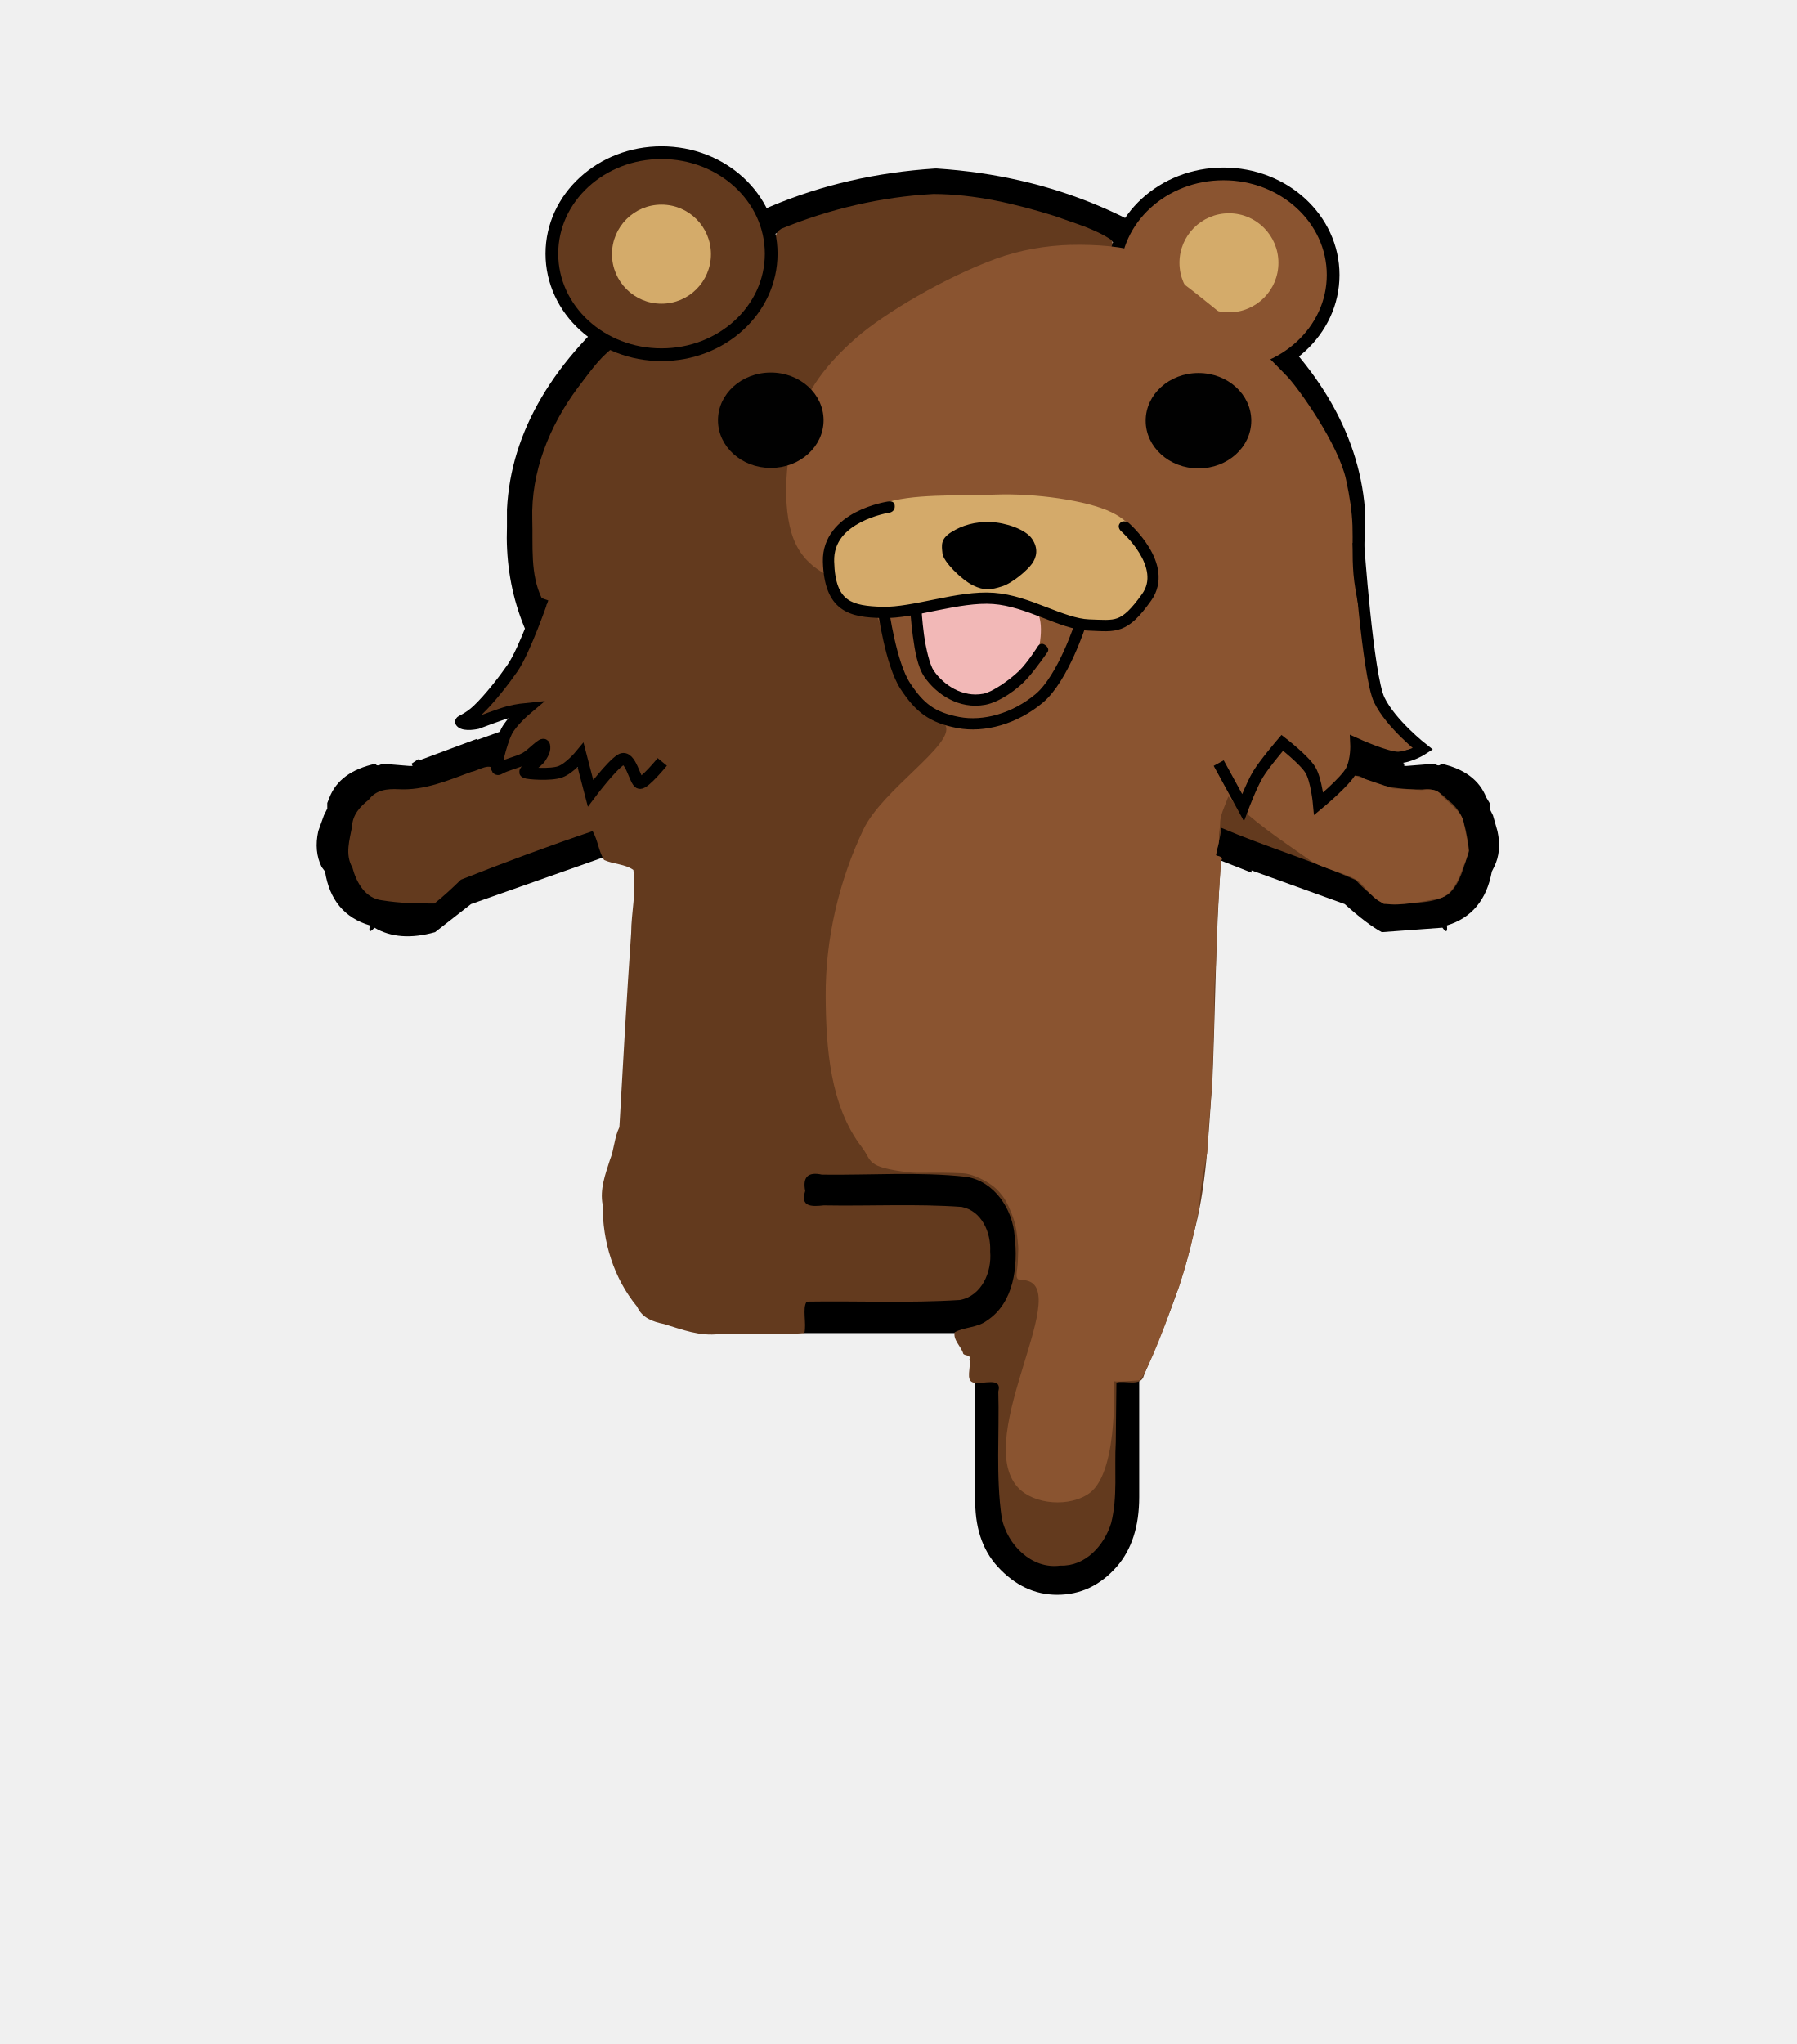
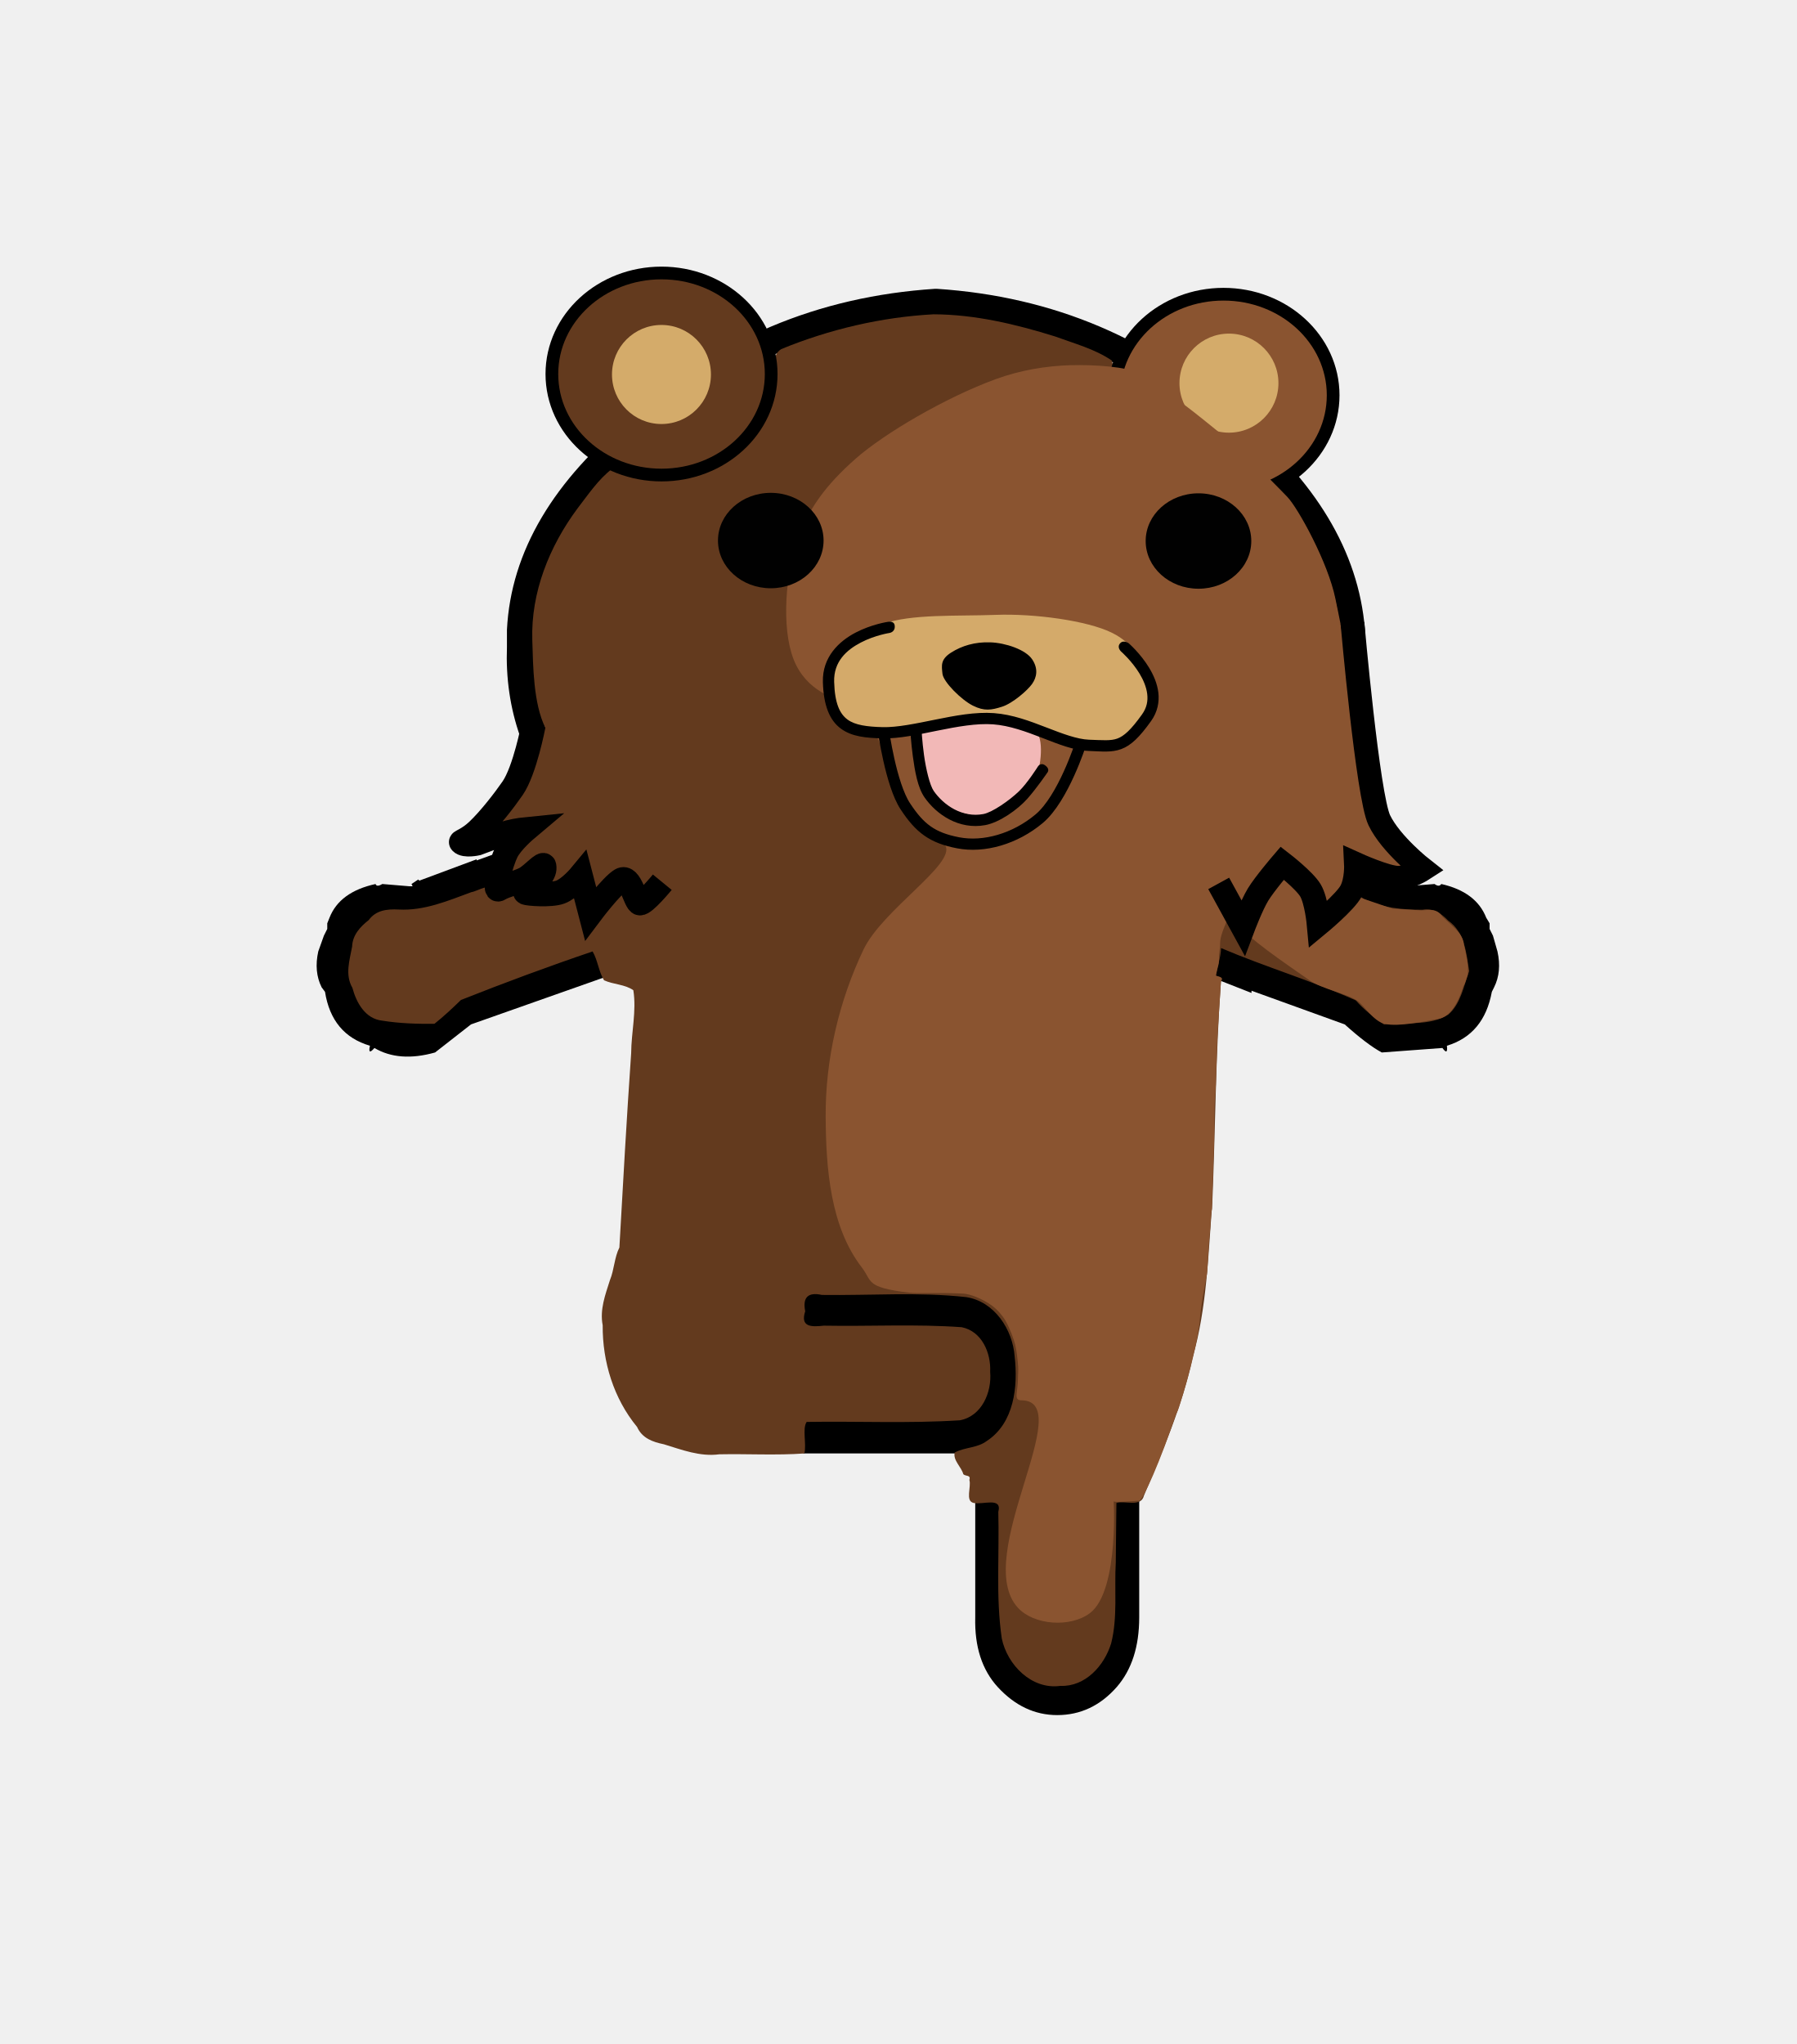
<svg xmlns="http://www.w3.org/2000/svg" xmlns:xlink="http://www.w3.org/1999/xlink" height="182" width="160" version="1.1" id="svg8">
  <defs id="defs4">
    <g id="a">
      <path d="M-15.5-41.55q-2.65-3.1-2.5-7.1v-.75q.25-4.9 5.35-9.05Q-7.15-63.5.5-64q7.6.5 13.05 5.55Q18.6-54.3 19-49.4v.75q0 4-2.6 7.1h.1-.05l-1.1 1.3v.15l-1 .9 6.55 2.35.05-.1.8.1h.95l.4.3.55.55.25.35.25 1.5-.2.45q-.35 1.55-1.4 1.65l-2.1.1-1.15-.9v-.05h-.05l.05-.15-4.95-1.8v-.05l-1.3-.5.05.55-.3.9.35.1v.05l-.15-.05-.25 8.85h-.05l-.05 1.5h.05v.1l-.05.4h-.05l-.35 4.2-1.05 4.1-1.65 4v.05H8.4v5.2Q8.35-4.1 7.6-3.2q-.65.75-1.7.75-1 0-1.7-.75-.8-.9-.8-2.25v-5.2H2.1v-1.2h-.3V-12l-.45-.75 1.25-.3.65-.5q.9-.9.9-2.75 0-1.9-.9-2.8-.8-.8-2.05-.8h-6.6v1.55h6.55q.7 0 1.15.4.55.55.55 1.65 0 1.05-.55 1.6-.45.45-1.15.45H-5.4v1.4h-4.75l-2.15-.65q-1.55-1.75-1.85-3.75l-.1-1.2V-19l.05-.4.55-1.85h.1v-.55l.15-.15v-1.35l.15-2.4v-.05l.5-7.75h-.05l-1.45-.45-.45-1.3-6.1 2.2.05.15h-.05v.05l-1.1.9-2.1-.1q-1.1-.1-1.45-1.65l-.15-.45.25-1.5.2-.35.6-.55.35-.3h1l.75-.1.05.1 9.05-3.25-.25-.8-1.35.35-.75-1h.2m1.75 19.65-.05-.1.05.1m3.65-6.6v.05h.05l-.05-.05" fill="#fff" fill-rule="evenodd" transform="translate(27.05 64.6)" id="path1" />
      <path d="m15.35-40.1 3.15.95v-.05l2.55.95v-.05l.3.2v.1h.1l1.25-.1q.2.15.3 0 1.55.35 2 1.5l.15.25v.25l.15.3.2.7q.2.9-.15 1.6l-.1.2q-.35 1.9-2 2.4.05.45-.2.1l-2.7.2q-.65-.35-1.65-1.25l-4.15-1.5v.1l-1.4-.55v-.05l-.35-.1.3-.9-.05-.55 1.3.5v.05l4.95 1.8-.05.15h.05v.05l1.15.9 2.1-.1q1.05-.1 1.4-1.65l.2-.45-.25-1.5-.25-.35-.55-.55-.4-.3h-.95l-.8-.1-.05.1-6.55-2.35 1-.9m-5.8 29.45v5.2q0 1.95-1 3.1Q7.45-1.1 5.9-1.1q-1.5 0-2.65-1.25-1.05-1.15-1-3.1v-5.2H3.4v5.2q0 1.35.8 2.25.7.75 1.7.75 1.05 0 1.7-.75.75-.9.8-2.25v-5.2h1.15m-8.2-2.1H-5.4v-1.5h6.55q.7 0 1.15-.45.55-.55.55-1.6 0-1.1-.55-1.65-.45-.4-1.15-.4H-5.4v-1.55h6.6q1.25 0 2.05.8.9.9.9 2.8 0 1.85-.9 2.75l-.65.5-1.25.3m-15.6-21.2-5.95 2.1-1.6 1.25q-1.6.45-2.7-.2-.3.35-.2-.1-1.7-.5-2-2.4l-.15-.2q-.35-.7-.15-1.6l.25-.7.15-.3v-.25l.1-.25q.45-1.15 2.05-1.5.05.15.3 0l1.2.1h.15l-.05-.1.3-.2.05.05 2.55-.95v.05l1.8-.65 3.2-.75 1.35-.35.25.8-9.05 3.25-.05-.1-.75.1h-1l-.35.3-.6.55-.2.35-.25 1.5.15.45q.35 1.55 1.45 1.65l2.1.1 1.1-.9v-.05h.05l-.05-.15 6.1-2.2.45 1.3" fill-rule="evenodd" transform="translate(27.05 64.6)" id="path2" />
      <path d="M11.55 23.05q-2.65-3.1-2.5-7.1v-.75q.25-4.9 5.35-9.05Q19.9 1.1 27.55.6q7.6.5 13.05 5.55 5.05 4.15 5.45 9.05v.75q0 4-2.6 7.1" fill="none" stroke="#000" stroke-linecap="round" stroke-linejoin="round" stroke-width="1.2" id="path3" />
      <path d="M5.4-44.05q.15.45.45.75l.7.25.95-.6q.4-.65.4-1.65 0-1.35-.9-3.25h1.05q.9 1.6.9 3.15 0 1.55-.65 2.4-.6.8-1.6.8-1.35 0-1.9-1.4-.6 1.4-1.9 1.4-1.05 0-1.65-.85Q.6-43.9.6-45.4q0-1.55.95-3.15h1q-.85 1.9-.85 3.25 0 1 .35 1.65.4.6.95.6.4 0 .7-.3l.45-.7.1-1.15V-47H5.3v1.8l.1 1.15" fill-rule="evenodd" transform="translate(27.05 64.6)" id="path4" />
    </g>
  </defs>
-   <g transform="matrix(2 0 0 2 82.341 144.2)" id="g7">
-     <use height="63.5" transform="translate(-27.05 -64.6)" width="52.6" xlink:href="#a" id="use4" />
+   <g transform="matrix(2,0,0,2,82.341,154.9134)" id="g7">
+     <use height="63.5" transform="translate(-27.05,-64.6)" width="52.6" xlink:href="#a" id="use4" />
    <rect style="display:inline;fill:#633a1e;fill-opacity:1;stroke:none;stroke-width:0.5;stroke-opacity:1" id="rect29-5" width="10.291" height="7.463" x="93.612" y="-46.829" transform="translate(-93.64164,-2.06701)" />
-     <path style="display:inline;fill:#633a1e;fill-opacity:1;stroke:none;stroke-width:0;stroke-linecap:round;stroke-linejoin:round;stroke-dasharray:none;paint-order:stroke fill markers" d="m 83.121,17.272 c -4.643,0.253 -9.257,1.334 -13.554,3.098 -1.037,0.64 -0.444,2.078 -0.639,3.054 -0.251,3.651 -3.161,6.803 -6.558,7.924 -2.553,0.772 -5.37,0.722 -7.849,-0.326 -1.225,0.918 -2.152,2.316 -3.107,3.55 -2.493,3.363 -4.145,7.455 -4.016,11.69 0.073,2.337 -0.209,4.869 0.856,7.031 3.854,4.655 7.403,9.563 11.097,14.349 -0.507,0.992 -1.369,1.953 -2.422,2.343 -0.774,-0.337 -0.699,-1.687 -1.538,-1.911 -1.176,0.863 -2.005,2.125 -2.944,3.23 -0.42,-0.956 -0.321,-2.191 -1.02,-2.992 -0.608,-0.129 -0.952,0.728 -1.594,0.699 -1.055,0.184 -2.277,0.369 -3.267,-0.094 -0.093,-0.282 0.248,-0.993 -0.357,-0.812 -0.685,0.114 -1.416,0.767 -2.103,0.54 -0.434,-0.842 -1.5,-0.021 -2.136,0.082 -2.091,0.768 -4.198,1.672 -6.477,1.545 -1.023,-0.051 -2.009,0.052 -2.659,0.939 -0.76,0.596 -1.445,1.338 -1.479,2.361 -0.226,1.233 -0.652,2.502 0.024,3.674 0.353,1.321 1.149,2.764 2.661,2.922 1.53,0.248 3.113,0.297 4.647,0.279 0.823,-0.655 1.621,-1.4 2.357,-2.12 3.862,-1.531 7.806,-2.994 11.725,-4.322 0.466,0.802 0.539,1.8 1.017,2.568 0.825,0.38 1.88,0.356 2.611,0.889 0.293,1.843 -0.183,3.738 -0.195,5.61 -0.4,5.757 -0.725,11.56 -1.049,17.297 -0.448,0.88 -0.456,1.974 -0.843,2.908 -0.414,1.311 -0.915,2.614 -0.644,4.011 -0.024,3.259 0.978,6.524 3.064,9.058 0.447,1 1.382,1.337 2.386,1.542 1.614,0.492 3.21,1.12 4.93,0.893 2.52,-0.052 5.089,0.104 7.58,-0.077 0.207,-0.867 -0.202,-2.197 0.202,-2.807 4.546,-0.075 9.107,0.147 13.645,-0.145 1.951,-0.362 2.856,-2.5 2.697,-4.311 0.084,-1.677 -0.733,-3.616 -2.533,-3.977 -4.083,-0.295 -8.193,-0.063 -12.286,-0.138 -1.123,0.129 -2.105,0.121 -1.651,-1.281 -0.245,-1.241 0.251,-1.726 1.485,-1.455 4.285,0.06 8.617,-0.278 12.869,0.196 2.502,0.399 4.123,2.886 4.296,5.286 0.308,2.652 -0.035,5.93 -2.487,7.526 -0.841,0.631 -1.962,0.545 -2.851,1.024 -0.168,0.697 0.595,1.279 0.766,1.93 0.222,0.215 0.685,0.032 0.543,0.517 0.179,0.627 -0.39,1.866 0.369,2.04 0.805,0.196 2.576,-0.573 2.204,0.801 0.106,3.75 -0.237,7.541 0.309,11.265 0.487,2.357 2.663,4.58 5.215,4.225 2.226,0.091 3.914,-1.799 4.524,-3.781 0.595,-2.345 0.274,-4.818 0.412,-7.214 0.019,-1.764 0.038,-3.528 0.057,-5.292 0.786,-0.236 2.192,0.413 2.451,-0.654 1.686,-4.011 3.422,-8.028 4.338,-12.302 1.281,-4.472 1.375,-9.157 1.751,-13.763 0.275,-6.571 0.291,-13.159 0.769,-19.715 0.32,-0.412 -0.293,-0.374 -0.45,-0.534 0.112,-0.807 0.443,-1.602 0.46,-2.44 3.948,1.681 8.106,2.917 12.003,4.662 0.716,0.831 1.626,1.517 2.508,2.142 1.885,-0.249 4.035,0.181 5.724,-0.88 1.12,-0.968 1.369,-2.552 1.86,-3.868 -0.25,-1.602 -0.402,-3.474 -1.86,-4.494 -0.625,-0.649 -1.338,-1.147 -2.285,-0.976 -1.793,0.006 -3.594,-0.16 -5.234,-0.964 -0.963,-0.779 -1.565,0.445 -2.235,0.975 -0.675,0.58 -1.427,1.485 -2.13,1.832 -0.257,-1.517 -0.242,-3.285 -1.552,-4.355 -0.453,-0.371 -1.144,-1.475 -1.74,-0.696 -1.396,1.609 -2.283,3.586 -3.046,5.556 -0.725,-1.473 -1.706,-2.861 -2.257,-4.399 0.506,-0.135 0.899,-0.393 1.08,-0.93 3.379,-6.079 6.505,-12.299 9.704,-18.47 0.562,-5.066 -1.147,-10.198 -4.177,-14.24 -0.503,-0.588 -0.887,-1.422 -1.575,-1.761 -1.215,0.631 -2.613,0.675 -3.872,1.122 -0.227,0.59 0.717,0.886 0.89,1.422 1.209,1.785 0.586,4.411 -1.325,5.395 -2.287,1.382 -5.834,0.566 -6.741,-2.104 -0.747,-2.003 0.62,-4.161 2.462,-4.974 0.615,-0.426 -0.385,-0.778 -0.717,-0.962 -3.123,-1.528 -5.577,-4.884 -5.258,-8.461 -0.101,-0.946 0.378,-1.992 0.04,-2.89 -1.51,-1.032 -3.356,-1.516 -5.065,-2.147 C 90.434,18.148 86.8,17.284 83.121,17.272 Z M 68.638,33.395 c 2.374,-0.1 4.839,2.078 4.39,4.591 -0.334,2.147 -2.501,3.604 -4.612,3.424 -2.291,0.015 -4.591,-2.09 -4.191,-4.477 0.174,-2.053 2.466,-3.587 4.414,-3.538 z m 10.665,11.515 c 0.394,0.085 -0.082,0.636 -0.355,0.568 -1.795,0.529 -3.902,1.338 -4.647,3.207 -0.063,1.502 -0.359,3.347 0.778,4.541 1.604,1.32 3.87,0.876 5.775,0.745 2.342,-0.347 4.67,-0.821 7.007,-1.173 0.601,-0.393 -0.298,-0.666 -0.654,-0.647 -1.377,-0.689 -2.937,-1.796 -3.151,-3.437 0.035,-1.16 1.451,-1.556 2.373,-1.83 1.833,-0.406 4.138,-0.193 5.38,1.36 0.755,1.13 -0.37,2.33 -1.224,2.934 -0.603,0.613 -1.673,0.69 -2.119,1.433 0.312,0.676 1.363,0.395 1.943,0.734 2.542,0.701 4.95,2.109 7.671,1.961 1.123,0.195 2.22,-0.285 2.881,-1.207 1.067,-0.974 1.615,-2.495 1.115,-3.891 -0.336,-1.385 -1.659,-2.193 -2.203,-3.441 0.224,-0.305 0.712,0.208 0.907,0.396 1.36,1.416 2.77,3.551 1.843,5.552 -0.625,1.346 -1.759,2.312 -2.803,3.306 -0.484,0.973 -0.869,2.045 -1.787,2.722 -0.791,0.825 -1.979,0.801 -3.023,0.894 -0.811,0.583 -1.089,1.694 -1.908,2.311 -2.325,2.275 -5.733,3.347 -8.882,2.394 -2.233,-0.561 -3.787,-2.637 -4.558,-4.719 -0.602,-1.509 -0.754,-3.191 -1.325,-4.682 -0.854,-0.332 -1.904,-0.112 -2.705,-0.651 -1.967,-0.93 -2.306,-3.446 -2.005,-5.372 0.69,-2.441 3.296,-3.788 5.676,-4.007 z M 120.694,78.198 c -0.008,-0.018 0.017,-0.067 0,0 z" id="path24" transform="matrix(0.5,0,0,0.5,-41.1705,-72.1)" />
+     <path style="display:inline;fill:#633a1e;fill-opacity:1;stroke:none;stroke-width:0;stroke-linecap:round;stroke-linejoin:round;stroke-dasharray:none;paint-order:stroke fill markers" d="m 83.121,17.272 c -4.643,0.253 -9.257,1.334 -13.554,3.098 -1.037,0.64 -0.444,2.078 -0.639,3.054 -0.251,3.651 -3.161,6.803 -6.558,7.924 -2.553,0.772 -5.37,0.722 -7.849,-0.326 -1.225,0.918 -2.152,2.316 -3.107,3.55 -2.493,3.363 -4.145,7.455 -4.016,11.69 0.073,2.337 0.091,5.649 1.155,7.81 3.854,4.655 7.104,8.784 10.798,13.569 -0.507,0.992 -1.369,1.953 -2.422,2.343 -0.774,-0.337 -0.699,-1.687 -1.538,-1.911 -1.176,0.863 -2.005,2.125 -2.944,3.23 -0.42,-0.956 -0.321,-2.191 -1.02,-2.992 -0.608,-0.129 -0.952,0.728 -1.594,0.699 -1.055,0.184 -2.277,0.369 -3.267,-0.094 -0.093,-0.282 0.248,-0.993 -0.357,-0.812 -0.685,0.114 -1.416,0.767 -2.103,0.54 -0.434,-0.842 -1.5,-0.021 -2.136,0.082 -2.091,0.768 -4.198,1.672 -6.477,1.545 -1.023,-0.051 -2.009,0.052 -2.659,0.939 -0.76,0.596 -1.445,1.338 -1.479,2.361 -0.226,1.233 -0.652,2.502 0.024,3.674 0.353,1.321 1.149,2.764 2.661,2.922 1.53,0.248 3.113,0.297 4.647,0.279 0.823,-0.655 1.621,-1.4 2.357,-2.12 3.862,-1.531 7.806,-2.994 11.725,-4.322 0.466,0.802 0.539,1.8 1.017,2.568 0.825,0.38 1.88,0.356 2.611,0.889 0.293,1.843 -0.183,3.738 -0.195,5.61 -0.4,5.757 -0.725,11.56 -1.049,17.297 -0.448,0.88 -0.456,1.974 -0.843,2.908 -0.414,1.311 -0.915,2.614 -0.644,4.011 -0.024,3.259 0.978,6.524 3.064,9.058 0.447,1 1.382,1.337 2.386,1.542 1.614,0.492 3.21,1.12 4.93,0.893 2.52,-0.052 5.089,0.104 7.58,-0.077 0.207,-0.867 -0.202,-2.197 0.202,-2.807 4.546,-0.075 9.107,0.147 13.645,-0.145 1.951,-0.362 2.856,-2.5 2.697,-4.311 0.084,-1.677 -0.733,-3.616 -2.533,-3.977 -4.083,-0.295 -8.193,-0.063 -12.286,-0.138 -1.123,0.129 -2.105,0.121 -1.651,-1.281 -0.245,-1.241 0.251,-1.726 1.485,-1.455 4.285,0.06 8.617,-0.278 12.869,0.196 2.502,0.399 4.123,2.886 4.296,5.286 0.308,2.652 -0.035,5.93 -2.487,7.526 -0.841,0.631 -1.962,0.545 -2.851,1.024 -0.168,0.697 0.595,1.279 0.766,1.93 0.222,0.215 0.685,0.032 0.543,0.517 0.179,0.627 -0.39,1.866 0.369,2.04 0.805,0.196 2.576,-0.573 2.204,0.801 0.106,3.75 -0.237,7.541 0.309,11.265 0.487,2.357 2.663,4.58 5.215,4.225 2.226,0.091 3.914,-1.799 4.524,-3.781 0.595,-2.345 0.274,-4.818 0.412,-7.214 0.019,-1.764 0.038,-3.528 0.057,-5.292 0.786,-0.236 2.192,0.413 2.451,-0.654 1.686,-4.011 3.422,-8.028 4.338,-12.302 1.281,-4.472 1.375,-9.157 1.751,-13.763 0.275,-6.571 0.291,-13.159 0.769,-19.715 0.32,-0.412 -0.293,-0.374 -0.45,-0.534 0.112,-0.807 0.443,-1.602 0.46,-2.44 3.948,1.681 8.106,2.917 12.003,4.662 0.716,0.831 1.626,1.517 2.508,2.142 1.885,-0.249 4.035,0.181 5.724,-0.88 1.12,-0.968 1.369,-2.552 1.86,-3.868 -0.25,-1.602 -0.402,-3.474 -1.86,-4.494 -0.625,-0.649 -1.338,-1.147 -2.285,-0.976 -1.793,0.006 -3.594,-0.16 -5.234,-0.964 -0.963,-0.779 -1.565,0.445 -2.235,0.975 -0.675,0.58 -1.427,1.485 -2.13,1.832 -0.257,-1.517 -0.242,-3.285 -1.552,-4.355 -0.453,-0.371 -1.144,-1.475 -1.74,-0.696 -1.396,1.609 -2.283,3.586 -3.046,5.556 -0.725,-1.473 -1.706,-2.861 -2.257,-4.399 0.506,-0.135 0.899,-0.393 1.08,-0.93 3.379,-6.079 6.505,-12.299 9.704,-18.47 0.562,-5.066 -1.147,-10.198 -4.177,-14.24 -0.503,-0.588 -0.887,-1.422 -1.575,-1.761 -1.215,0.631 -2.613,0.675 -3.872,1.122 -0.227,0.59 0.717,0.886 0.89,1.422 1.209,1.785 0.586,4.411 -1.325,5.395 -2.287,1.382 -5.834,0.566 -6.741,-2.104 -0.747,-2.003 0.62,-4.161 2.462,-4.974 0.615,-0.426 -0.385,-0.778 -0.717,-0.962 -3.123,-1.528 -5.577,-4.884 -5.258,-8.461 -0.101,-0.946 0.378,-1.992 0.04,-2.89 -1.51,-1.032 -3.356,-1.516 -5.065,-2.147 C 90.434,18.148 86.8,17.284 83.121,17.272 Z M 68.638,33.395 c 2.374,-0.1 4.839,2.078 4.39,4.591 -0.334,2.147 -2.501,3.604 -4.612,3.424 -2.291,0.015 -4.591,-2.09 -4.191,-4.477 0.174,-2.053 2.466,-3.587 4.414,-3.538 z m 10.665,11.515 c 0.394,0.085 -0.082,0.636 -0.355,0.568 -1.795,0.529 -3.902,1.338 -4.647,3.207 -0.063,1.502 -0.359,3.347 0.778,4.541 1.604,1.32 3.87,0.876 5.775,0.745 2.342,-0.347 4.67,-0.821 7.007,-1.173 0.601,-0.393 -0.298,-0.666 -0.654,-0.647 -1.377,-0.689 -2.937,-1.796 -3.151,-3.437 0.035,-1.16 1.451,-1.556 2.373,-1.83 1.833,-0.406 4.138,-0.193 5.38,1.36 0.755,1.13 -0.37,2.33 -1.224,2.934 -0.603,0.613 -1.673,0.69 -2.119,1.433 0.312,0.676 1.363,0.395 1.943,0.734 2.542,0.701 4.95,2.109 7.671,1.961 1.123,0.195 2.22,-0.285 2.881,-1.207 1.067,-0.974 1.615,-2.495 1.115,-3.891 -0.336,-1.385 -1.659,-2.193 -2.203,-3.441 0.224,-0.305 0.712,0.208 0.907,0.396 1.36,1.416 2.77,3.551 1.843,5.552 -0.625,1.346 -1.759,2.312 -2.803,3.306 -0.484,0.973 -0.869,2.045 -1.787,2.722 -0.791,0.825 -1.979,0.801 -3.023,0.894 -0.811,0.583 -1.089,1.694 -1.908,2.311 -2.325,2.275 -5.733,3.347 -8.882,2.394 -2.233,-0.561 -3.787,-2.637 -4.558,-4.719 -0.602,-1.509 -0.754,-3.191 -1.325,-4.682 -0.854,-0.332 -1.904,-0.112 -2.705,-0.651 -1.967,-0.93 -2.306,-3.446 -2.005,-5.372 0.69,-2.441 3.296,-3.788 5.676,-4.007 z M 120.694,78.198 c -0.008,-0.018 0.017,-0.067 0,0 z" id="path24" transform="matrix(0.5,0,0,0.5,-41.1705,-72.1)" />
    <path style="display:inline;fill:#633a1e;fill-opacity:1;stroke:none;stroke-width:0;stroke-linecap:round;stroke-linejoin:round;stroke-dasharray:none;paint-order:stroke fill markers" d="m 87.596,53.571 c -1.819,0.073 -3.694,0.253 -5.415,0.848 -0.739,0.644 -0.068,1.78 -0.073,2.583 0.16,1.805 0.999,3.632 2.677,4.486 1.619,1.031 3.69,0.481 5.077,-0.684 1.251,-0.83 1.982,-2.19 3.034,-3.204 0.334,0.27 -0.222,0.834 -0.353,1.116 -1.493,1.964 -3.627,4.152 -6.322,3.765 -2.14,-0.368 -4.083,-2.072 -4.363,-4.274 -0.333,-1.117 -0.317,-2.285 -0.511,-3.408 -0.595,-0.472 -1.487,-0.015 -2.173,0 -0.361,0.54 0.163,1.394 0.206,2.045 0.548,2.51 1.521,5.26 3.923,6.556 2.051,1.028 4.595,0.932 6.687,0.062 2.897,-1.095 4.407,-4.024 5.493,-6.727 0.306,-0.457 0.22,-1.069 -0.413,-1.146 -2.082,-0.695 -4.097,-1.775 -6.304,-1.995 -0.39,-0.021 -0.78,-0.022 -1.17,-0.022 z" id="path25" transform="matrix(0.5,0,0,0.5,-41.1705,-72.1)" />
    <g id="g37-0" transform="matrix(0.5,0,0,0.5,-39.54796,-76.75104)" style="display:inline">
      <path style="display:inline;fill:#633a1e;fill-opacity:1;stroke:none;stroke-width:0.836;stroke-opacity:1" d="m 45.585,62.76 c 0,0 -1.632,3.876 -2.896,5.561 -0.828,1.104 -2.354,2.918 -3.588,3.986 -0.929,0.804 -1.745,1.028 -1.683,1.088 0.385,0.372 1.644,0.107 1.644,0.107 0,0 2.383,-0.838 3.231,-1.042 0.848,-0.203 1.808,-0.29 1.808,-0.29 0,0 -1.531,1.185 -2.043,2.144 -0.513,0.959 -1.407,3.856 -0.758,3.488 0.649,-0.368 1.895,-0.599 2.666,-0.972 0.771,-0.373 1.297,-1.57 1.376,-1.169 0.078,0.401 -0.035,0.483 -0.329,0.935 -0.295,0.452 -1.234,1.433 -0.998,1.542 0.236,0.11 2.015,0.105 2.991,-0.224 0.977,-0.33 1.296,-0.54 1.296,-0.54 l 0.652,3.059 c 0,0 2.299,-2.984 3.275,-3.523 0.976,-0.539 0.929,2.51 1.406,2.576 0.477,0.066 2.771,-2.551 2.771,-2.551" id="path35-1-0" />
-       <path style="display:inline;fill:none;fill-opacity:1;stroke:#000000;stroke-width:1.064;stroke-dasharray:none;stroke-opacity:1" d="m 45.073,62.593 c 0,0 -1.578,4.593 -2.677,6.188 -0.72,1.045 -2.046,2.762 -3.119,3.773 -0.808,0.761 -1.517,0.973 -1.463,1.029 0.334,0.352 1.43,0.101 1.43,0.101 0,0 2.072,-0.793 2.809,-0.986 0.737,-0.192 1.571,-0.275 1.571,-0.275 0,0 -1.331,1.121 -1.776,2.029 -0.446,0.908 -1.223,3.65 -0.659,3.301 0.564,-0.349 1.647,-0.567 2.317,-0.92 0.67,-0.353 1.635,-1.522 1.703,-1.142 0.068,0.38 -0.063,0.6 -0.319,1.027 -0.256,0.427 -1.547,1.249 -1.342,1.353 0.205,0.104 2.248,0.264 3.097,-0.048 0.849,-0.312 1.811,-1.478 1.811,-1.478 l 0.883,3.39 c 0,0 1.862,-2.479 2.71,-2.989 0.848,-0.51 1.264,2.007 1.679,2.07 0.415,0.062 2,-1.873 2,-1.873" id="path35-14" />
+       <path style="display:inline;fill:none;fill-opacity:1;stroke:#000000;stroke-width:2.164;stroke-dasharray:none;stroke-opacity:1" d="m 44.25,63.208 c 0,0 -0.754,3.978 -1.853,5.572 -0.72,1.045 -2.046,2.762 -3.119,3.773 -0.808,0.761 -1.517,0.973 -1.463,1.029 0.334,0.352 1.43,0.101 1.43,0.101 0,0 2.072,-0.793 2.809,-0.986 0.737,-0.192 1.571,-0.275 1.571,-0.275 0,0 -1.331,1.121 -1.776,2.029 -0.446,0.908 -1.223,3.65 -0.659,3.301 0.564,-0.349 1.647,-0.567 2.317,-0.92 0.67,-0.353 1.635,-1.522 1.703,-1.142 0.068,0.38 -0.063,0.6 -0.319,1.027 -0.256,0.427 -1.547,1.249 -1.342,1.353 0.205,0.104 2.248,0.264 3.097,-0.048 0.849,-0.312 1.811,-1.478 1.811,-1.478 l 0.883,3.39 c 0,0 1.862,-2.479 2.71,-2.989 0.848,-0.51 1.264,2.007 1.679,2.07 0.415,0.062 2,-1.873 2,-1.873" id="path35-14" />
    </g>
    <g id="g38-5" transform="matrix(0.5,0,0,0.5,-39.54796,-76.75104)" style="display:inline">
      <path style="display:inline;fill:#633a1e;fill-opacity:1;stroke:none;stroke-width:1.008;stroke-dasharray:none;stroke-opacity:1" d="m 115.988,57.708 c 0,0 1.233,4.367 1.358,5.806 0.125,1.439 1.197,6.196 2.039,7.998 0.842,1.802 3.697,2.99 3.353,4.29 -0.344,1.299 -0.689,0.835 -1.711,0.844 -1.022,0.009 -2.76,-1.758 -3.661,-1.22 -0.901,0.537 0.069,1.43 -0.421,2.399 -0.49,0.968 -1.685,2.93 -2.837,2.617 -1.152,-0.313 -0.17,-1.768 -0.696,-2.673 -0.526,-0.905 -1.287,-2.51 -2.443,-2.427 -1.156,0.084 -1.54,1.846 -2.108,2.807 -0.568,0.961 -0.237,2.604 -1.465,2.621 -1.229,0.016 -1.603,-3.408 -1.603,-3.408" id="path36-4-2" />
      <path style="display:inline;fill:none;fill-opacity:1;stroke:#000000;stroke-width:1.008;stroke-dasharray:none;stroke-opacity:1" d="m 117.199,60.309 c 0,0 1.076,9.025 2.077,11.167 1.001,2.142 3.787,4.376 3.787,4.376 0,0 -1.124,0.749 -2.146,0.757 -1.022,0.009 -3.661,-1.22 -3.661,-1.22 0,0 0.069,1.43 -0.421,2.399 -0.49,0.968 -2.819,2.946 -2.819,2.946 0,0 -0.187,-2.097 -0.713,-3.002 -0.526,-0.905 -2.443,-2.427 -2.443,-2.427 0,0 -1.54,1.846 -2.108,2.807 -0.568,0.961 -1.301,2.958 -1.301,2.958 l -1.767,-3.745" id="path36-0" />
    </g>
    <g id="g45-6" style="display:inline" transform="translate(-60.92033,21.88398)">
      <ellipse style="display:inline;fill:#8a5430;fill-opacity:1;stroke:#000000;stroke-width:1.132;stroke-linecap:round;stroke-linejoin:round;stroke-dasharray:none;stroke-opacity:1;paint-order:stroke fill markers" id="path42-28-8" cx="-74.223" cy="-81.744" rx="4.599" ry="4.215" transform="scale(-1,1)" />
      <ellipse style="display:inline;fill:#d4ab6a;fill-opacity:1;stroke:none;stroke-width:0.567;stroke-linecap:round;stroke-linejoin:round;stroke-dasharray:none;stroke-opacity:1;paint-order:stroke fill markers" id="path42-2-9-2" cx="-74.466" cy="-82.283" rx="2.203" ry="2.205" transform="scale(-1,1)" />
    </g>
    <g id="g47-8" style="display:inline" transform="translate(-0.150441,-0.32637)">
      <ellipse style="fill:#633a1e;fill-opacity:1;stroke:#000000;stroke-width:1.132;stroke-linecap:round;stroke-linejoin:round;stroke-dasharray:none;stroke-opacity:1;paint-order:stroke fill markers" id="ellipse43-8" cx="-11.567" cy="-60.479" rx="4.599" ry="4.215" />
      <ellipse style="display:inline;fill:#d4ab6a;fill-opacity:1;stroke:none;stroke-width:0.567;stroke-linecap:round;stroke-linejoin:round;stroke-dasharray:none;stroke-opacity:1;paint-order:stroke fill markers" id="ellipse44-5" cx="-11.57" cy="-60.458" rx="2.203" ry="2.205" />
    </g>
-     <path style="display:inline;fill:#8a5430;fill-opacity:1;stroke:none;stroke-width:0.532;stroke-dasharray:none;stroke-opacity:1;paint-order:stroke fill markers" d="m 100.16,-59.133 c -1.133,0.033 -2.278,0.23 -3.343,0.618 -2.251,0.821 -4.982,2.426 -6.252,3.548 -1.27,1.121 -2.175,2.26 -2.67,3.857 -0.494,1.597 -0.637,4.033 0.027,5.34 0.664,1.306 1.869,1.473 2.778,2.05 0.909,0.577 1.315,2.872 1.957,3.711 0.642,0.839 0.655,1.148 0.655,1.148 0,0 0.813,0.297 1.253,1.124 0.44,0.827 -2.802,2.851 -3.648,4.622 -1.096,2.295 -1.701,4.898 -1.685,7.441 0.014,2.3 0.203,4.889 1.608,6.71 0.484,0.628 0.143,0.883 2.097,1.123 0.422,0.052 1.103,-0.016 2.409,0.043 0.317,0.014 0.861,0.223 1.3,0.544 0.226,0.165 0.448,0.419 0.586,0.654 0.203,0.345 0.385,0.856 0.438,1.076 0.074,0.31 0.11,0.684 0.132,0.976 0.014,0.191 -0.01,0.37 -0.009,0.535 0.001,0.282 -0.048,0.516 -0.059,0.683 -0.013,0.18 0.018,0.281 0.202,0.282 2.574,0.006 -2.221,6.956 -0.149,9.232 0.722,0.792 2.347,0.89 3.205,0.248 1.363,-1.02 1.042,-5.478 1.058,-4.997 9.9e-4,0.03 -0.009,0.076 1.137,-0.013 0.177,-0.014 0.964,-1.808 1.642,-3.855 0.05,-0.074 0.102,-0.207 0.129,-0.289 0.522,-1.605 0.891,-3.248 0.937,-3.969 0.04,-0.629 0.308,-1.936 0.317,-1.98 0.027,-0.13 0.056,-1.32 0.149,-2.086 0.007,-0.061 0.007,-0.191 0.012,-0.246 0.024,-0.229 0.016,-0.383 0.062,-0.576 0.006,-0.48 0.012,-0.797 0.035,-1.264 8.9e-4,-0.018 0.011,-0.196 0.011,-0.23 0.003,-0.553 0.035,-0.98 0.046,-1.503 0.015,-0.771 -0.006,-1.45 0.034,-1.867 0.076,-0.789 0.065,-1.95 0.132,-3.086 0.046,-0.771 0.102,-1.526 0.135,-2.149 6.7e-4,-0.013 0.029,-0.099 0.034,-0.108 0.064,-0.113 -0.259,-0.159 -0.258,-0.165 0.098,-0.48 0.156,-0.508 0.14,-0.825 -0.01,-0.184 0.051,-0.404 0.049,-0.57 -0.008,-0.52 0.329,-0.938 0.51,-1.707 l -0.576,-0.98 1.092,1.584 1.741,-2.761 1.281,1.132 0.249,1.63 1.431,-1.182 0.261,-1.505 1.679,0.659 1.169,-0.299 -1.63,-2.052 c 0,0 -1.134,-3.998 -1.269,-5.647 -0.069,-0.843 -0.02,-1.499 -0.044,-2.158 -0.023,-0.63 -0.116,-1.263 -0.286,-2.048 -0.349,-1.605 -2.133,-4.086 -2.615,-4.588 -0.252,-0.263 -0.985,-1.017 -1.729,-1.713 -0.678,-0.635 -1.369,-1.218 -1.626,-1.419 -0.538,-0.421 -1.58,-1.336 -3.33,-2.363 -0.356,-0.301 -1.954,-0.396 -2.942,-0.367 z" id="path37-8" transform="translate(-93.64164,-2.06701)" />
+     <path style="display:inline;fill:#8a5430;fill-opacity:1;stroke:none;stroke-width:0.532;stroke-dasharray:none;stroke-opacity:1;paint-order:stroke fill markers" d="m 100.16,-59.133 c -1.133,0.033 -2.278,0.23 -3.343,0.618 -2.251,0.821 -4.982,2.426 -6.252,3.548 -1.27,1.121 -2.175,2.26 -2.67,3.857 -0.494,1.597 -0.637,4.033 0.027,5.34 0.664,1.306 1.869,1.473 2.778,2.05 0.909,0.577 1.315,2.872 1.957,3.711 0.642,0.839 0.655,1.148 0.655,1.148 0,0 0.813,0.297 1.253,1.124 0.44,0.827 -2.802,2.851 -3.648,4.622 -1.096,2.295 -1.701,4.898 -1.685,7.441 0.014,2.3 0.203,4.889 1.608,6.71 0.484,0.628 0.143,0.883 2.097,1.123 0.422,0.052 1.103,-0.016 2.409,0.043 0.317,0.014 0.861,0.223 1.3,0.544 0.226,0.165 0.448,0.419 0.586,0.654 0.203,0.345 0.385,0.856 0.438,1.076 0.074,0.31 0.11,0.684 0.132,0.976 0.014,0.191 -0.01,0.37 -0.009,0.535 0.001,0.282 -0.048,0.516 -0.059,0.683 -0.013,0.18 0.018,0.281 0.202,0.282 2.574,0.006 -2.221,6.956 -0.149,9.232 0.722,0.792 2.347,0.89 3.205,0.248 1.363,-1.02 1.042,-5.478 1.058,-4.997 9.9e-4,0.03 -0.009,0.076 1.137,-0.013 0.177,-0.014 0.964,-1.808 1.642,-3.855 0.05,-0.074 0.102,-0.207 0.129,-0.289 0.522,-1.605 0.891,-3.248 0.937,-3.969 0.04,-0.629 0.308,-1.936 0.317,-1.98 0.027,-0.13 0.056,-1.32 0.149,-2.086 0.007,-0.061 0.007,-0.191 0.012,-0.246 0.024,-0.229 0.016,-0.383 0.062,-0.576 0.006,-0.48 0.012,-0.797 0.035,-1.264 8.9e-4,-0.018 0.011,-0.196 0.011,-0.23 0.003,-0.553 0.035,-0.98 0.046,-1.503 0.015,-0.771 -0.006,-1.45 0.034,-1.867 0.076,-0.789 0.065,-1.95 0.132,-3.086 0.046,-0.771 0.102,-1.526 0.135,-2.149 6.7e-4,-0.013 0.029,-0.099 0.034,-0.108 0.064,-0.113 -0.259,-0.159 -0.258,-0.165 0.098,-0.48 0.156,-0.508 0.14,-0.825 -0.01,-0.184 0.051,-0.404 0.049,-0.57 -0.008,-0.52 0.329,-0.938 0.51,-1.707 l -0.576,-0.98 1.092,1.584 1.741,-2.761 1.281,1.132 0.249,1.63 1.431,-1.182 0.261,-1.505 1.679,0.659 1.169,-0.299 -1.63,-2.052 c 0,0 -1.335,-3.961 -1.47,-5.611 -0.069,-0.843 -0.211,-1.536 -0.244,-2.194 -0.031,-0.614 -0.197,-1.301 -0.359,-2.102 -0.326,-1.61 -1.659,-4.031 -2.141,-4.534 -0.252,-0.263 -0.985,-1.017 -1.729,-1.713 -0.678,-0.635 -1.369,-1.218 -1.626,-1.419 -0.538,-0.421 -1.58,-1.336 -3.33,-2.363 -0.356,-0.301 -1.954,-0.396 -2.942,-0.367 z" id="path37-8" transform="translate(-93.64164,-2.06701)" />
    <path style="display:inline;fill:#8a5430;fill-opacity:1;stroke-width:0.532;paint-order:stroke fill markers" d="m 107.101,-34.62 c 1.264,1.249 2.322,1.923 3.679,2.879 0.528,0.372 1.645,0.582 2.121,0.906 0.301,0.204 0.719,0.917 1.228,1.03 0.618,0.138 1.789,-0.113 2.411,-0.23 0.69,-0.13 1.021,-1.244 1.085,-1.451 0.092,-0.134 0.128,-0.324 0.192,-0.487 0.053,-0.452 -0.073,-0.916 -0.171,-1.378 -0.009,-0.174 -0.09,-0.336 -0.199,-0.494 -0.219,-0.254 -0.497,-0.496 -0.761,-0.74 -0.248,-0.391 -0.606,-0.283 -0.939,-0.274 l -1.275,-0.075 -5.203,-1.769 z" id="path19" transform="translate(-93.64164,-2.06701)" />
    <g id="g34-3" style="display:inline" transform="matrix(0.5,0,0,0.5,-40.10171,-79.06796)">
      <ellipse style="fill:#010101;fill-opacity:1;stroke:none;stroke-opacity:1" id="path30-4" cx="66.496" cy="51.354" rx="4.702" ry="4.248" />
      <ellipse style="fill:#010101;fill-opacity:1;stroke:none;stroke-opacity:1" id="path30-8-6" cx="104.581" cy="51.396" rx="4.702" ry="4.248" />
    </g>
    <g id="gikopoipoi_eyes_closed-1-6" style="display:none;fill:#ffffff" fill="none" stroke="#000000" stroke-linecap="round" stroke-linejoin="round" transform="matrix(0.5,0,0,0.5,-43.42149,-68.19134)">
      <path d="m 108.077,29.676 h 6.3" stroke-width="3" id="path5-5" />
      <path d="m 69.908,29.858 h 6.3" stroke-width="3" style="display:inline" id="path6-1" />
    </g>
    <g id="g18-2" transform="matrix(0.5,0,0,0.5,-10.51286,-64.19548)">
      <path style="fill:#f2b8b7;fill-opacity:1;stroke:none;stroke-opacity:1" d="m 20.784,38.421 c -0.879,0.228 0.062,4.363 0.921,5.748 0.859,1.385 1.877,1.491 3.076,1.795 1.198,0.304 1.694,0.483 2.757,-0.098 1.063,-0.582 2.541,-1.406 3.169,-2.557 0.627,-1.15 0.984,-3.759 0.288,-4.672 -0.696,-0.913 -2.204,-0.87 -4.138,-1.084 -1.934,-0.213 -5.194,0.64 -6.073,0.868 z" id="path16-8" />
      <path style="fill:#d4aa6a;fill-opacity:1;stroke:none;stroke-opacity:1" d="m 17.309,29.034 c -2.51,0.907 -4.13,1.915 -4.792,3.594 -0.662,1.68 -0.606,3.394 0.849,4.768 1.455,1.374 4.819,0.908 7.114,0.849 2.295,-0.06 4.033,-1.344 6.515,-1.123 2.482,0.221 5.543,2.94 7.838,2.846 2.294,-0.095 4.365,-0.758 5.358,-2.001 0.993,-1.243 0.918,-2.955 0.432,-4.289 -0.485,-1.334 -0.784,-2.815 -2.963,-3.876 -2.178,-1.061 -6.858,-1.706 -10.313,-1.576 -3.456,0.129 -7.527,-0.098 -10.037,0.809 z" id="path18-0" />
      <path style="baseline-shift:baseline;display:inline;overflow:visible;opacity:1;vector-effect:none;enable-background:accumulate;stop-color:#000000;stop-opacity:1" d="m 17.742,28.848 c 0,0 -1.438,0.207 -2.879,0.961 -1.441,0.754 -2.967,2.151 -2.904,4.4 0.058,2.101 0.605,3.412 1.596,4.143 0.991,0.731 2.271,0.834 3.693,0.871 1.499,0.039 3.21,-0.344 4.938,-0.693 1.727,-0.349 3.466,-0.664 4.93,-0.557 1.464,0.107 2.941,0.653 4.369,1.205 1.428,0.552 2.8,1.117 4.139,1.164 1.186,0.042 2.03,0.158 2.904,-0.166 0.874,-0.324 1.624,-1.054 2.658,-2.5 0.579,-0.81 0.741,-1.704 0.645,-2.523 -0.097,-0.82 -0.433,-1.574 -0.824,-2.219 -0.783,-1.29 -1.82,-2.182 -1.82,-2.182 0,0 -0.458,-0.326 -0.754,-0.001 -0.344,0.379 0.099,0.757 0.099,0.757 0,0 0.936,0.817 1.621,1.945 0.342,0.564 0.612,1.198 0.686,1.816 0.073,0.619 -0.03,1.217 -0.465,1.824 -0.993,1.389 -1.607,1.927 -2.193,2.145 -0.586,0.217 -1.299,0.147 -2.521,0.104 -1.07,-0.038 -2.38,-0.542 -3.814,-1.096 -1.434,-0.554 -2.996,-1.15 -4.654,-1.271 -1.659,-0.122 -3.464,0.223 -5.201,0.574 -1.737,0.351 -3.412,0.708 -4.715,0.674 -1.379,-0.036 -2.443,-0.173 -3.125,-0.676 -0.682,-0.503 -1.135,-1.419 -1.189,-3.365 -0.05,-1.798 1.102,-2.827 2.367,-3.488 1.265,-0.661 2.561,-0.857 2.561,-0.857 0,0 0.539,-0.076 0.462,-0.667 -0.059,-0.453 -0.606,-0.321 -0.606,-0.321 z" id="path13-8" />
      <path style="fill:none;stroke:#000000;stroke-opacity:1" d="m 17.342,38.472 c 0,0 0.662,4.835 1.955,6.799 1.293,1.965 2.395,2.805 4.699,3.25 2.304,0.445 5.065,-0.341 7.218,-2.142 2.153,-1.801 3.704,-6.69 3.704,-6.69" id="path14-3" />
      <path style="baseline-shift:baseline;display:inline;overflow:visible;opacity:1;vector-effect:none;enable-background:accumulate;stop-color:#000000;stop-opacity:1" d="m 20.738,38.373 -0.998,0.049 c 0,0 0.054,1.12 0.232,2.42 0.178,1.3 0.423,2.752 1.037,3.635 1.052,1.514 3.059,2.907 5.41,2.469 1.283,-0.239 2.907,-1.401 3.743,-2.344 0.837,-0.943 1.781,-2.325 1.781,-2.325 0,0 0.288,-0.305 -0.192,-0.65 -0.418,-0.301 -0.653,0.115 -0.653,0.115 0,0 -0.925,1.47 -1.683,2.196 -0.845,0.81 -2.352,1.872 -3.179,2.026 -1.868,0.348 -3.53,-0.796 -4.406,-2.057 -0.35,-0.504 -0.696,-1.951 -0.867,-3.201 -0.171,-1.251 -0.225,-2.332 -0.225,-2.332 z" id="path15-8" />
      <path style="fill:#000000;fill-opacity:1;stroke:none;stroke-opacity:1" d="m 22.606,33.468 c 0.076,0.727 1.678,2.326 2.709,2.84 1.03,0.514 1.648,0.395 2.594,0.097 0.946,-0.298 2.272,-1.454 2.676,-2.026 0.404,-0.572 0.585,-1.337 0.007,-2.197 -0.577,-0.86 -2.359,-1.462 -3.722,-1.51 -1.363,-0.048 -2.525,0.298 -3.488,0.909 -0.964,0.611 -0.851,1.16 -0.775,1.887 z" id="path17-0" />
    </g>
-     <path style="display:inline;fill:none;fill-opacity:1;stroke:#000000;stroke-width:0.51;stroke-dasharray:none;stroke-opacity:1" d="m 112.948,-45.877 c 0,0 0.418,5.933 0.932,7.003 0.513,1.07 1.942,2.186 1.942,2.186 0,0 -0.576,0.374 -1.101,0.378 -0.524,0.004 -1.878,-0.61 -1.878,-0.61 0,0 0.036,0.715 -0.216,1.198 -0.251,0.484 -1.446,1.472 -1.446,1.472 0,0 -0.096,-1.048 -0.366,-1.5 -0.27,-0.452 -1.253,-1.212 -1.253,-1.212 0,0 -0.79,0.922 -1.081,1.402 -0.291,0.48 -0.667,1.478 -0.667,1.478 l -1.083,-1.978" id="path36-5-7" transform="translate(-93.64164,-2.06701)" />
+     <path style="display:inline;fill:none;fill-opacity:1;stroke:#000000;stroke-width:1.06;stroke-dasharray:none;stroke-opacity:1" d="m 112.686,-47.655 c 0,0 0.681,7.711 1.194,8.781 0.513,1.07 1.942,2.186 1.942,2.186 0,0 -0.576,0.374 -1.101,0.378 -0.524,0.004 -1.878,-0.61 -1.878,-0.61 0,0 0.036,0.715 -0.216,1.198 -0.251,0.484 -1.446,1.472 -1.446,1.472 0,0 -0.096,-1.048 -0.366,-1.5 -0.27,-0.452 -1.253,-1.212 -1.253,-1.212 0,0 -0.79,0.922 -1.081,1.402 -0.291,0.48 -0.667,1.478 -0.667,1.478 l -1.083,-1.978" id="path36-5-7" transform="translate(-93.64164,-2.06701)" />
  </g>
</svg>
